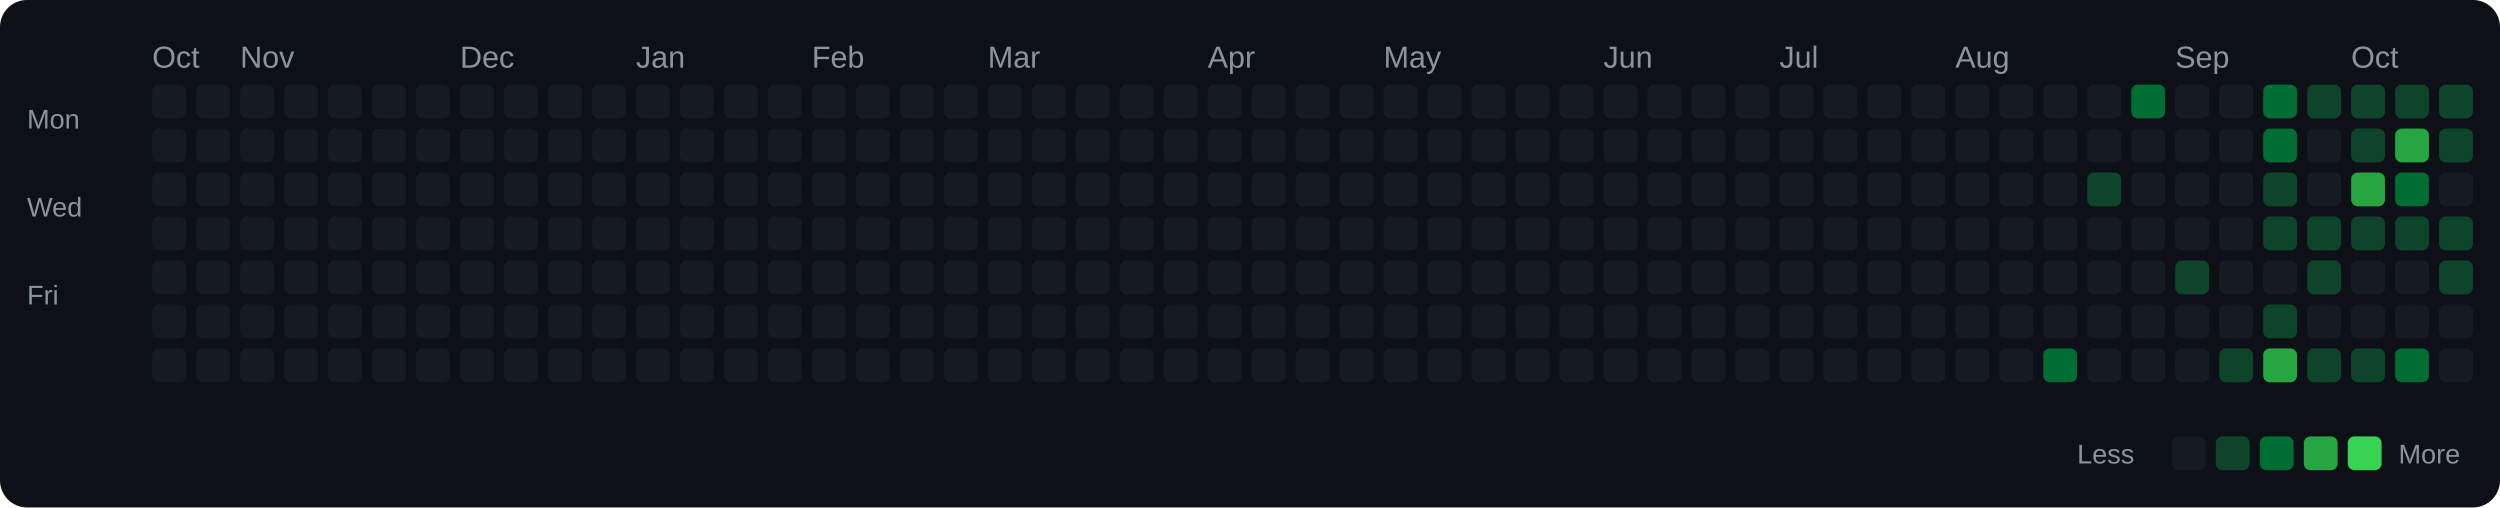
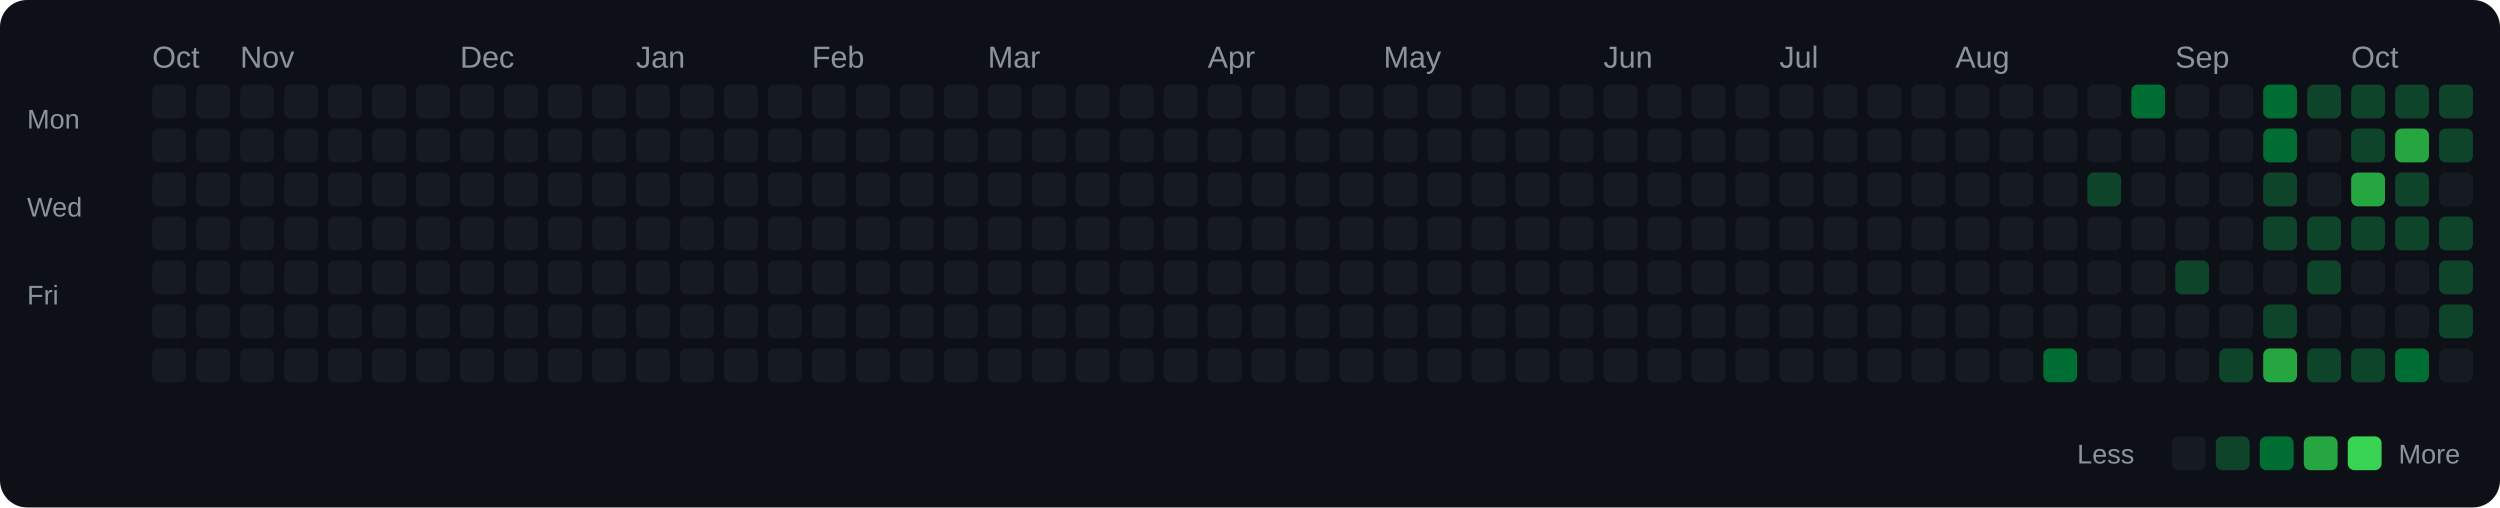
<svg xmlns="http://www.w3.org/2000/svg" width="739" height="150" viewBox="0 0 739 150" role="img" aria-labelledby="title description">
  <rect width="100%" height="100%" fill="#0d1117" rx="8" />
  <text x="45" y="20" fill="#8b949e" font-family="Arial, sans-serif" font-size="9"> Oct </text>
  <text x="71" y="20" fill="#8b949e" font-family="Arial, sans-serif" font-size="9"> Nov </text>
  <text x="136" y="20" fill="#8b949e" font-family="Arial, sans-serif" font-size="9"> Dec </text>
  <text x="188" y="20" fill="#8b949e" font-family="Arial, sans-serif" font-size="9"> Jan </text>
  <text x="240" y="20" fill="#8b949e" font-family="Arial, sans-serif" font-size="9"> Feb </text>
  <text x="292" y="20" fill="#8b949e" font-family="Arial, sans-serif" font-size="9"> Mar </text>
  <text x="357" y="20" fill="#8b949e" font-family="Arial, sans-serif" font-size="9"> Apr </text>
  <text x="409" y="20" fill="#8b949e" font-family="Arial, sans-serif" font-size="9"> May </text>
  <text x="474" y="20" fill="#8b949e" font-family="Arial, sans-serif" font-size="9"> Jun </text>
  <text x="526" y="20" fill="#8b949e" font-family="Arial, sans-serif" font-size="9"> Jul </text>
  <text x="578" y="20" fill="#8b949e" font-family="Arial, sans-serif" font-size="9"> Aug </text>
  <text x="643" y="20" fill="#8b949e" font-family="Arial, sans-serif" font-size="9"> Sep </text>
  <text x="695" y="20" fill="#8b949e" font-family="Arial, sans-serif" font-size="9"> Oct </text>
  <rect x="45" y="25" width="10" height="10" rx="2" fill="#161b22"> </rect>
  <rect x="45" y="38" width="10" height="10" rx="2" fill="#161b22"> </rect>
  <rect x="45" y="51" width="10" height="10" rx="2" fill="#161b22"> </rect>
  <rect x="45" y="64" width="10" height="10" rx="2" fill="#161b22"> </rect>
  <rect x="45" y="77" width="10" height="10" rx="2" fill="#161b22"> </rect>
  <rect x="45" y="90" width="10" height="10" rx="2" fill="#161b22"> </rect>
  <rect x="45" y="103" width="10" height="10" rx="2" fill="#161b22"> </rect>
  <rect x="58" y="25" width="10" height="10" rx="2" fill="#161b22"> </rect>
  <rect x="58" y="38" width="10" height="10" rx="2" fill="#161b22"> </rect>
  <rect x="58" y="51" width="10" height="10" rx="2" fill="#161b22"> </rect>
  <rect x="58" y="64" width="10" height="10" rx="2" fill="#161b22"> </rect>
  <rect x="58" y="77" width="10" height="10" rx="2" fill="#161b22"> </rect>
  <rect x="58" y="90" width="10" height="10" rx="2" fill="#161b22"> </rect>
  <rect x="58" y="103" width="10" height="10" rx="2" fill="#161b22"> </rect>
  <rect x="71" y="25" width="10" height="10" rx="2" fill="#161b22"> </rect>
  <rect x="71" y="38" width="10" height="10" rx="2" fill="#161b22"> </rect>
  <rect x="71" y="51" width="10" height="10" rx="2" fill="#161b22"> </rect>
  <rect x="71" y="64" width="10" height="10" rx="2" fill="#161b22"> </rect>
  <rect x="71" y="77" width="10" height="10" rx="2" fill="#161b22"> </rect>
  <rect x="71" y="90" width="10" height="10" rx="2" fill="#161b22"> </rect>
  <rect x="71" y="103" width="10" height="10" rx="2" fill="#161b22"> </rect>
  <rect x="84" y="25" width="10" height="10" rx="2" fill="#161b22"> </rect>
  <rect x="84" y="38" width="10" height="10" rx="2" fill="#161b22"> </rect>
  <rect x="84" y="51" width="10" height="10" rx="2" fill="#161b22"> </rect>
  <rect x="84" y="64" width="10" height="10" rx="2" fill="#161b22"> </rect>
  <rect x="84" y="77" width="10" height="10" rx="2" fill="#161b22"> </rect>
  <rect x="84" y="90" width="10" height="10" rx="2" fill="#161b22"> </rect>
  <rect x="84" y="103" width="10" height="10" rx="2" fill="#161b22"> </rect>
  <rect x="97" y="25" width="10" height="10" rx="2" fill="#161b22"> </rect>
  <rect x="97" y="38" width="10" height="10" rx="2" fill="#161b22"> </rect>
  <rect x="97" y="51" width="10" height="10" rx="2" fill="#161b22"> </rect>
  <rect x="97" y="64" width="10" height="10" rx="2" fill="#161b22"> </rect>
  <rect x="97" y="77" width="10" height="10" rx="2" fill="#161b22"> </rect>
  <rect x="97" y="90" width="10" height="10" rx="2" fill="#161b22"> </rect>
  <rect x="97" y="103" width="10" height="10" rx="2" fill="#161b22"> </rect>
  <rect x="110" y="25" width="10" height="10" rx="2" fill="#161b22"> </rect>
  <rect x="110" y="38" width="10" height="10" rx="2" fill="#161b22"> </rect>
  <rect x="110" y="51" width="10" height="10" rx="2" fill="#161b22"> </rect>
  <rect x="110" y="64" width="10" height="10" rx="2" fill="#161b22"> </rect>
  <rect x="110" y="77" width="10" height="10" rx="2" fill="#161b22"> </rect>
  <rect x="110" y="90" width="10" height="10" rx="2" fill="#161b22"> </rect>
  <rect x="110" y="103" width="10" height="10" rx="2" fill="#161b22"> </rect>
  <rect x="123" y="25" width="10" height="10" rx="2" fill="#161b22"> </rect>
  <rect x="123" y="38" width="10" height="10" rx="2" fill="#161b22"> </rect>
  <rect x="123" y="51" width="10" height="10" rx="2" fill="#161b22"> </rect>
  <rect x="123" y="64" width="10" height="10" rx="2" fill="#161b22"> </rect>
  <rect x="123" y="77" width="10" height="10" rx="2" fill="#161b22"> </rect>
  <rect x="123" y="90" width="10" height="10" rx="2" fill="#161b22"> </rect>
  <rect x="123" y="103" width="10" height="10" rx="2" fill="#161b22"> </rect>
  <rect x="136" y="25" width="10" height="10" rx="2" fill="#161b22"> </rect>
  <rect x="136" y="38" width="10" height="10" rx="2" fill="#161b22"> </rect>
  <rect x="136" y="51" width="10" height="10" rx="2" fill="#161b22"> </rect>
  <rect x="136" y="64" width="10" height="10" rx="2" fill="#161b22"> </rect>
  <rect x="136" y="77" width="10" height="10" rx="2" fill="#161b22"> </rect>
  <rect x="136" y="90" width="10" height="10" rx="2" fill="#161b22"> </rect>
  <rect x="136" y="103" width="10" height="10" rx="2" fill="#161b22"> </rect>
  <rect x="149" y="25" width="10" height="10" rx="2" fill="#161b22"> </rect>
  <rect x="149" y="38" width="10" height="10" rx="2" fill="#161b22"> </rect>
  <rect x="149" y="51" width="10" height="10" rx="2" fill="#161b22"> </rect>
  <rect x="149" y="64" width="10" height="10" rx="2" fill="#161b22"> </rect>
  <rect x="149" y="77" width="10" height="10" rx="2" fill="#161b22"> </rect>
  <rect x="149" y="90" width="10" height="10" rx="2" fill="#161b22"> </rect>
  <rect x="149" y="103" width="10" height="10" rx="2" fill="#161b22"> </rect>
  <rect x="162" y="25" width="10" height="10" rx="2" fill="#161b22"> </rect>
  <rect x="162" y="38" width="10" height="10" rx="2" fill="#161b22"> </rect>
  <rect x="162" y="51" width="10" height="10" rx="2" fill="#161b22"> </rect>
  <rect x="162" y="64" width="10" height="10" rx="2" fill="#161b22"> </rect>
  <rect x="162" y="77" width="10" height="10" rx="2" fill="#161b22"> </rect>
  <rect x="162" y="90" width="10" height="10" rx="2" fill="#161b22"> </rect>
  <rect x="162" y="103" width="10" height="10" rx="2" fill="#161b22"> </rect>
  <rect x="175" y="25" width="10" height="10" rx="2" fill="#161b22"> </rect>
  <rect x="175" y="38" width="10" height="10" rx="2" fill="#161b22"> </rect>
  <rect x="175" y="51" width="10" height="10" rx="2" fill="#161b22"> </rect>
  <rect x="175" y="64" width="10" height="10" rx="2" fill="#161b22"> </rect>
  <rect x="175" y="77" width="10" height="10" rx="2" fill="#161b22"> </rect>
  <rect x="175" y="90" width="10" height="10" rx="2" fill="#161b22"> </rect>
  <rect x="175" y="103" width="10" height="10" rx="2" fill="#161b22"> </rect>
  <rect x="188" y="25" width="10" height="10" rx="2" fill="#161b22"> </rect>
  <rect x="188" y="38" width="10" height="10" rx="2" fill="#161b22"> </rect>
  <rect x="188" y="51" width="10" height="10" rx="2" fill="#161b22"> </rect>
  <rect x="188" y="64" width="10" height="10" rx="2" fill="#161b22"> </rect>
  <rect x="188" y="77" width="10" height="10" rx="2" fill="#161b22"> </rect>
  <rect x="188" y="90" width="10" height="10" rx="2" fill="#161b22"> </rect>
  <rect x="188" y="103" width="10" height="10" rx="2" fill="#161b22"> </rect>
  <rect x="201" y="25" width="10" height="10" rx="2" fill="#161b22"> </rect>
  <rect x="201" y="38" width="10" height="10" rx="2" fill="#161b22"> </rect>
  <rect x="201" y="51" width="10" height="10" rx="2" fill="#161b22"> </rect>
  <rect x="201" y="64" width="10" height="10" rx="2" fill="#161b22"> </rect>
  <rect x="201" y="77" width="10" height="10" rx="2" fill="#161b22"> </rect>
  <rect x="201" y="90" width="10" height="10" rx="2" fill="#161b22"> </rect>
  <rect x="201" y="103" width="10" height="10" rx="2" fill="#161b22"> </rect>
  <rect x="214" y="25" width="10" height="10" rx="2" fill="#161b22"> </rect>
  <rect x="214" y="38" width="10" height="10" rx="2" fill="#161b22"> </rect>
  <rect x="214" y="51" width="10" height="10" rx="2" fill="#161b22"> </rect>
  <rect x="214" y="64" width="10" height="10" rx="2" fill="#161b22"> </rect>
  <rect x="214" y="77" width="10" height="10" rx="2" fill="#161b22"> </rect>
  <rect x="214" y="90" width="10" height="10" rx="2" fill="#161b22"> </rect>
  <rect x="214" y="103" width="10" height="10" rx="2" fill="#161b22"> </rect>
  <rect x="227" y="25" width="10" height="10" rx="2" fill="#161b22"> </rect>
  <rect x="227" y="38" width="10" height="10" rx="2" fill="#161b22"> </rect>
  <rect x="227" y="51" width="10" height="10" rx="2" fill="#161b22"> </rect>
  <rect x="227" y="64" width="10" height="10" rx="2" fill="#161b22"> </rect>
  <rect x="227" y="77" width="10" height="10" rx="2" fill="#161b22"> </rect>
  <rect x="227" y="90" width="10" height="10" rx="2" fill="#161b22"> </rect>
  <rect x="227" y="103" width="10" height="10" rx="2" fill="#161b22"> </rect>
  <rect x="240" y="25" width="10" height="10" rx="2" fill="#161b22"> </rect>
  <rect x="240" y="38" width="10" height="10" rx="2" fill="#161b22"> </rect>
  <rect x="240" y="51" width="10" height="10" rx="2" fill="#161b22"> </rect>
  <rect x="240" y="64" width="10" height="10" rx="2" fill="#161b22"> </rect>
  <rect x="240" y="77" width="10" height="10" rx="2" fill="#161b22"> </rect>
  <rect x="240" y="90" width="10" height="10" rx="2" fill="#161b22"> </rect>
  <rect x="240" y="103" width="10" height="10" rx="2" fill="#161b22"> </rect>
  <rect x="253" y="25" width="10" height="10" rx="2" fill="#161b22"> </rect>
  <rect x="253" y="38" width="10" height="10" rx="2" fill="#161b22"> </rect>
  <rect x="253" y="51" width="10" height="10" rx="2" fill="#161b22"> </rect>
  <rect x="253" y="64" width="10" height="10" rx="2" fill="#161b22"> </rect>
  <rect x="253" y="77" width="10" height="10" rx="2" fill="#161b22"> </rect>
  <rect x="253" y="90" width="10" height="10" rx="2" fill="#161b22"> </rect>
  <rect x="253" y="103" width="10" height="10" rx="2" fill="#161b22"> </rect>
  <rect x="266" y="25" width="10" height="10" rx="2" fill="#161b22"> </rect>
  <rect x="266" y="38" width="10" height="10" rx="2" fill="#161b22"> </rect>
  <rect x="266" y="51" width="10" height="10" rx="2" fill="#161b22"> </rect>
  <rect x="266" y="64" width="10" height="10" rx="2" fill="#161b22"> </rect>
  <rect x="266" y="77" width="10" height="10" rx="2" fill="#161b22"> </rect>
  <rect x="266" y="90" width="10" height="10" rx="2" fill="#161b22"> </rect>
  <rect x="266" y="103" width="10" height="10" rx="2" fill="#161b22"> </rect>
  <rect x="279" y="25" width="10" height="10" rx="2" fill="#161b22"> </rect>
  <rect x="279" y="38" width="10" height="10" rx="2" fill="#161b22"> </rect>
  <rect x="279" y="51" width="10" height="10" rx="2" fill="#161b22"> </rect>
  <rect x="279" y="64" width="10" height="10" rx="2" fill="#161b22"> </rect>
  <rect x="279" y="77" width="10" height="10" rx="2" fill="#161b22"> </rect>
  <rect x="279" y="90" width="10" height="10" rx="2" fill="#161b22"> </rect>
  <rect x="279" y="103" width="10" height="10" rx="2" fill="#161b22"> </rect>
  <rect x="292" y="25" width="10" height="10" rx="2" fill="#161b22"> </rect>
  <rect x="292" y="38" width="10" height="10" rx="2" fill="#161b22"> </rect>
  <rect x="292" y="51" width="10" height="10" rx="2" fill="#161b22"> </rect>
  <rect x="292" y="64" width="10" height="10" rx="2" fill="#161b22"> </rect>
  <rect x="292" y="77" width="10" height="10" rx="2" fill="#161b22"> </rect>
  <rect x="292" y="90" width="10" height="10" rx="2" fill="#161b22"> </rect>
  <rect x="292" y="103" width="10" height="10" rx="2" fill="#161b22"> </rect>
  <rect x="305" y="25" width="10" height="10" rx="2" fill="#161b22"> </rect>
  <rect x="305" y="38" width="10" height="10" rx="2" fill="#161b22"> </rect>
  <rect x="305" y="51" width="10" height="10" rx="2" fill="#161b22"> </rect>
  <rect x="305" y="64" width="10" height="10" rx="2" fill="#161b22"> </rect>
  <rect x="305" y="77" width="10" height="10" rx="2" fill="#161b22"> </rect>
  <rect x="305" y="90" width="10" height="10" rx="2" fill="#161b22"> </rect>
  <rect x="305" y="103" width="10" height="10" rx="2" fill="#161b22"> </rect>
  <rect x="318" y="25" width="10" height="10" rx="2" fill="#161b22"> </rect>
  <rect x="318" y="38" width="10" height="10" rx="2" fill="#161b22"> </rect>
  <rect x="318" y="51" width="10" height="10" rx="2" fill="#161b22"> </rect>
  <rect x="318" y="64" width="10" height="10" rx="2" fill="#161b22"> </rect>
  <rect x="318" y="77" width="10" height="10" rx="2" fill="#161b22"> </rect>
  <rect x="318" y="90" width="10" height="10" rx="2" fill="#161b22"> </rect>
  <rect x="318" y="103" width="10" height="10" rx="2" fill="#161b22"> </rect>
  <rect x="331" y="25" width="10" height="10" rx="2" fill="#161b22"> </rect>
  <rect x="331" y="38" width="10" height="10" rx="2" fill="#161b22"> </rect>
  <rect x="331" y="51" width="10" height="10" rx="2" fill="#161b22"> </rect>
  <rect x="331" y="64" width="10" height="10" rx="2" fill="#161b22"> </rect>
  <rect x="331" y="77" width="10" height="10" rx="2" fill="#161b22"> </rect>
  <rect x="331" y="90" width="10" height="10" rx="2" fill="#161b22"> </rect>
  <rect x="331" y="103" width="10" height="10" rx="2" fill="#161b22"> </rect>
  <rect x="344" y="25" width="10" height="10" rx="2" fill="#161b22"> </rect>
  <rect x="344" y="38" width="10" height="10" rx="2" fill="#161b22"> </rect>
  <rect x="344" y="51" width="10" height="10" rx="2" fill="#161b22"> </rect>
  <rect x="344" y="64" width="10" height="10" rx="2" fill="#161b22"> </rect>
  <rect x="344" y="77" width="10" height="10" rx="2" fill="#161b22"> </rect>
  <rect x="344" y="90" width="10" height="10" rx="2" fill="#161b22"> </rect>
  <rect x="344" y="103" width="10" height="10" rx="2" fill="#161b22"> </rect>
  <rect x="357" y="25" width="10" height="10" rx="2" fill="#161b22"> </rect>
  <rect x="357" y="38" width="10" height="10" rx="2" fill="#161b22"> </rect>
  <rect x="357" y="51" width="10" height="10" rx="2" fill="#161b22"> </rect>
  <rect x="357" y="64" width="10" height="10" rx="2" fill="#161b22"> </rect>
  <rect x="357" y="77" width="10" height="10" rx="2" fill="#161b22"> </rect>
  <rect x="357" y="90" width="10" height="10" rx="2" fill="#161b22"> </rect>
  <rect x="357" y="103" width="10" height="10" rx="2" fill="#161b22"> </rect>
  <rect x="370" y="25" width="10" height="10" rx="2" fill="#161b22"> </rect>
  <rect x="370" y="38" width="10" height="10" rx="2" fill="#161b22"> </rect>
  <rect x="370" y="51" width="10" height="10" rx="2" fill="#161b22"> </rect>
  <rect x="370" y="64" width="10" height="10" rx="2" fill="#161b22"> </rect>
  <rect x="370" y="77" width="10" height="10" rx="2" fill="#161b22"> </rect>
  <rect x="370" y="90" width="10" height="10" rx="2" fill="#161b22"> </rect>
  <rect x="370" y="103" width="10" height="10" rx="2" fill="#161b22"> </rect>
  <rect x="383" y="25" width="10" height="10" rx="2" fill="#161b22"> </rect>
  <rect x="383" y="38" width="10" height="10" rx="2" fill="#161b22"> </rect>
  <rect x="383" y="51" width="10" height="10" rx="2" fill="#161b22"> </rect>
  <rect x="383" y="64" width="10" height="10" rx="2" fill="#161b22"> </rect>
  <rect x="383" y="77" width="10" height="10" rx="2" fill="#161b22"> </rect>
  <rect x="383" y="90" width="10" height="10" rx="2" fill="#161b22"> </rect>
  <rect x="383" y="103" width="10" height="10" rx="2" fill="#161b22"> </rect>
  <rect x="396" y="25" width="10" height="10" rx="2" fill="#161b22"> </rect>
  <rect x="396" y="38" width="10" height="10" rx="2" fill="#161b22"> </rect>
  <rect x="396" y="51" width="10" height="10" rx="2" fill="#161b22"> </rect>
  <rect x="396" y="64" width="10" height="10" rx="2" fill="#161b22"> </rect>
  <rect x="396" y="77" width="10" height="10" rx="2" fill="#161b22"> </rect>
  <rect x="396" y="90" width="10" height="10" rx="2" fill="#161b22"> </rect>
  <rect x="396" y="103" width="10" height="10" rx="2" fill="#161b22"> </rect>
  <rect x="409" y="25" width="10" height="10" rx="2" fill="#161b22"> </rect>
  <rect x="409" y="38" width="10" height="10" rx="2" fill="#161b22"> </rect>
  <rect x="409" y="51" width="10" height="10" rx="2" fill="#161b22"> </rect>
  <rect x="409" y="64" width="10" height="10" rx="2" fill="#161b22"> </rect>
  <rect x="409" y="77" width="10" height="10" rx="2" fill="#161b22"> </rect>
  <rect x="409" y="90" width="10" height="10" rx="2" fill="#161b22"> </rect>
  <rect x="409" y="103" width="10" height="10" rx="2" fill="#161b22"> </rect>
  <rect x="422" y="25" width="10" height="10" rx="2" fill="#161b22"> </rect>
  <rect x="422" y="38" width="10" height="10" rx="2" fill="#161b22"> </rect>
  <rect x="422" y="51" width="10" height="10" rx="2" fill="#161b22"> </rect>
  <rect x="422" y="64" width="10" height="10" rx="2" fill="#161b22"> </rect>
  <rect x="422" y="77" width="10" height="10" rx="2" fill="#161b22"> </rect>
  <rect x="422" y="90" width="10" height="10" rx="2" fill="#161b22"> </rect>
  <rect x="422" y="103" width="10" height="10" rx="2" fill="#161b22"> </rect>
  <rect x="435" y="25" width="10" height="10" rx="2" fill="#161b22"> </rect>
  <rect x="435" y="38" width="10" height="10" rx="2" fill="#161b22"> </rect>
  <rect x="435" y="51" width="10" height="10" rx="2" fill="#161b22"> </rect>
  <rect x="435" y="64" width="10" height="10" rx="2" fill="#161b22"> </rect>
  <rect x="435" y="77" width="10" height="10" rx="2" fill="#161b22"> </rect>
  <rect x="435" y="90" width="10" height="10" rx="2" fill="#161b22"> </rect>
  <rect x="435" y="103" width="10" height="10" rx="2" fill="#161b22"> </rect>
  <rect x="448" y="25" width="10" height="10" rx="2" fill="#161b22"> </rect>
  <rect x="448" y="38" width="10" height="10" rx="2" fill="#161b22"> </rect>
  <rect x="448" y="51" width="10" height="10" rx="2" fill="#161b22"> </rect>
  <rect x="448" y="64" width="10" height="10" rx="2" fill="#161b22"> </rect>
  <rect x="448" y="77" width="10" height="10" rx="2" fill="#161b22"> </rect>
  <rect x="448" y="90" width="10" height="10" rx="2" fill="#161b22"> </rect>
  <rect x="448" y="103" width="10" height="10" rx="2" fill="#161b22"> </rect>
  <rect x="461" y="25" width="10" height="10" rx="2" fill="#161b22"> </rect>
  <rect x="461" y="38" width="10" height="10" rx="2" fill="#161b22"> </rect>
  <rect x="461" y="51" width="10" height="10" rx="2" fill="#161b22"> </rect>
  <rect x="461" y="64" width="10" height="10" rx="2" fill="#161b22"> </rect>
  <rect x="461" y="77" width="10" height="10" rx="2" fill="#161b22"> </rect>
  <rect x="461" y="90" width="10" height="10" rx="2" fill="#161b22"> </rect>
  <rect x="461" y="103" width="10" height="10" rx="2" fill="#161b22"> </rect>
  <rect x="474" y="25" width="10" height="10" rx="2" fill="#161b22"> </rect>
  <rect x="474" y="38" width="10" height="10" rx="2" fill="#161b22"> </rect>
  <rect x="474" y="51" width="10" height="10" rx="2" fill="#161b22"> </rect>
  <rect x="474" y="64" width="10" height="10" rx="2" fill="#161b22"> </rect>
  <rect x="474" y="77" width="10" height="10" rx="2" fill="#161b22"> </rect>
  <rect x="474" y="90" width="10" height="10" rx="2" fill="#161b22"> </rect>
  <rect x="474" y="103" width="10" height="10" rx="2" fill="#161b22"> </rect>
  <rect x="487" y="25" width="10" height="10" rx="2" fill="#161b22"> </rect>
  <rect x="487" y="38" width="10" height="10" rx="2" fill="#161b22"> </rect>
  <rect x="487" y="51" width="10" height="10" rx="2" fill="#161b22"> </rect>
  <rect x="487" y="64" width="10" height="10" rx="2" fill="#161b22"> </rect>
  <rect x="487" y="77" width="10" height="10" rx="2" fill="#161b22"> </rect>
  <rect x="487" y="90" width="10" height="10" rx="2" fill="#161b22"> </rect>
  <rect x="487" y="103" width="10" height="10" rx="2" fill="#161b22"> </rect>
  <rect x="500" y="25" width="10" height="10" rx="2" fill="#161b22"> </rect>
  <rect x="500" y="38" width="10" height="10" rx="2" fill="#161b22"> </rect>
  <rect x="500" y="51" width="10" height="10" rx="2" fill="#161b22"> </rect>
  <rect x="500" y="64" width="10" height="10" rx="2" fill="#161b22"> </rect>
  <rect x="500" y="77" width="10" height="10" rx="2" fill="#161b22"> </rect>
  <rect x="500" y="90" width="10" height="10" rx="2" fill="#161b22"> </rect>
  <rect x="500" y="103" width="10" height="10" rx="2" fill="#161b22"> </rect>
  <rect x="513" y="25" width="10" height="10" rx="2" fill="#161b22"> </rect>
  <rect x="513" y="38" width="10" height="10" rx="2" fill="#161b22"> </rect>
  <rect x="513" y="51" width="10" height="10" rx="2" fill="#161b22"> </rect>
  <rect x="513" y="64" width="10" height="10" rx="2" fill="#161b22"> </rect>
  <rect x="513" y="77" width="10" height="10" rx="2" fill="#161b22"> </rect>
  <rect x="513" y="90" width="10" height="10" rx="2" fill="#161b22"> </rect>
  <rect x="513" y="103" width="10" height="10" rx="2" fill="#161b22"> </rect>
  <rect x="526" y="25" width="10" height="10" rx="2" fill="#161b22"> </rect>
  <rect x="526" y="38" width="10" height="10" rx="2" fill="#161b22"> </rect>
  <rect x="526" y="51" width="10" height="10" rx="2" fill="#161b22"> </rect>
  <rect x="526" y="64" width="10" height="10" rx="2" fill="#161b22"> </rect>
  <rect x="526" y="77" width="10" height="10" rx="2" fill="#161b22"> </rect>
  <rect x="526" y="90" width="10" height="10" rx="2" fill="#161b22"> </rect>
  <rect x="526" y="103" width="10" height="10" rx="2" fill="#161b22"> </rect>
  <rect x="539" y="25" width="10" height="10" rx="2" fill="#161b22"> </rect>
  <rect x="539" y="38" width="10" height="10" rx="2" fill="#161b22"> </rect>
  <rect x="539" y="51" width="10" height="10" rx="2" fill="#161b22"> </rect>
  <rect x="539" y="64" width="10" height="10" rx="2" fill="#161b22"> </rect>
  <rect x="539" y="77" width="10" height="10" rx="2" fill="#161b22"> </rect>
  <rect x="539" y="90" width="10" height="10" rx="2" fill="#161b22"> </rect>
  <rect x="539" y="103" width="10" height="10" rx="2" fill="#161b22"> </rect>
  <rect x="552" y="25" width="10" height="10" rx="2" fill="#161b22"> </rect>
  <rect x="552" y="38" width="10" height="10" rx="2" fill="#161b22"> </rect>
  <rect x="552" y="51" width="10" height="10" rx="2" fill="#161b22"> </rect>
  <rect x="552" y="64" width="10" height="10" rx="2" fill="#161b22"> </rect>
  <rect x="552" y="77" width="10" height="10" rx="2" fill="#161b22"> </rect>
  <rect x="552" y="90" width="10" height="10" rx="2" fill="#161b22"> </rect>
  <rect x="552" y="103" width="10" height="10" rx="2" fill="#161b22"> </rect>
  <rect x="565" y="25" width="10" height="10" rx="2" fill="#161b22"> </rect>
  <rect x="565" y="38" width="10" height="10" rx="2" fill="#161b22"> </rect>
  <rect x="565" y="51" width="10" height="10" rx="2" fill="#161b22"> </rect>
  <rect x="565" y="64" width="10" height="10" rx="2" fill="#161b22"> </rect>
  <rect x="565" y="77" width="10" height="10" rx="2" fill="#161b22"> </rect>
  <rect x="565" y="90" width="10" height="10" rx="2" fill="#161b22"> </rect>
  <rect x="565" y="103" width="10" height="10" rx="2" fill="#161b22"> </rect>
  <rect x="578" y="25" width="10" height="10" rx="2" fill="#161b22"> </rect>
  <rect x="578" y="38" width="10" height="10" rx="2" fill="#161b22"> </rect>
  <rect x="578" y="51" width="10" height="10" rx="2" fill="#161b22"> </rect>
  <rect x="578" y="64" width="10" height="10" rx="2" fill="#161b22"> </rect>
  <rect x="578" y="77" width="10" height="10" rx="2" fill="#161b22"> </rect>
  <rect x="578" y="90" width="10" height="10" rx="2" fill="#161b22"> </rect>
  <rect x="578" y="103" width="10" height="10" rx="2" fill="#161b22"> </rect>
  <rect x="591" y="25" width="10" height="10" rx="2" fill="#161b22"> </rect>
  <rect x="591" y="38" width="10" height="10" rx="2" fill="#161b22"> </rect>
  <rect x="591" y="51" width="10" height="10" rx="2" fill="#161b22"> </rect>
  <rect x="591" y="64" width="10" height="10" rx="2" fill="#161b22"> </rect>
  <rect x="591" y="77" width="10" height="10" rx="2" fill="#161b22"> </rect>
  <rect x="591" y="90" width="10" height="10" rx="2" fill="#161b22"> </rect>
  <rect x="591" y="103" width="10" height="10" rx="2" fill="#161b22"> </rect>
  <rect x="604" y="25" width="10" height="10" rx="2" fill="#161b22"> </rect>
  <rect x="604" y="38" width="10" height="10" rx="2" fill="#161b22"> </rect>
  <rect x="604" y="51" width="10" height="10" rx="2" fill="#161b22"> </rect>
  <rect x="604" y="64" width="10" height="10" rx="2" fill="#161b22"> </rect>
  <rect x="604" y="77" width="10" height="10" rx="2" fill="#161b22"> </rect>
  <rect x="604" y="90" width="10" height="10" rx="2" fill="#161b22"> </rect>
  <rect x="604" y="103" width="10" height="10" rx="2" fill="#006d32"> </rect>
  <rect x="617" y="25" width="10" height="10" rx="2" fill="#161b22"> </rect>
  <rect x="617" y="38" width="10" height="10" rx="2" fill="#161b22"> </rect>
  <rect x="617" y="51" width="10" height="10" rx="2" fill="#0e4429"> </rect>
  <rect x="617" y="64" width="10" height="10" rx="2" fill="#161b22"> </rect>
  <rect x="617" y="77" width="10" height="10" rx="2" fill="#161b22"> </rect>
  <rect x="617" y="90" width="10" height="10" rx="2" fill="#161b22"> </rect>
  <rect x="617" y="103" width="10" height="10" rx="2" fill="#161b22"> </rect>
  <rect x="630" y="25" width="10" height="10" rx="2" fill="#006d32"> </rect>
  <rect x="630" y="38" width="10" height="10" rx="2" fill="#161b22"> </rect>
  <rect x="630" y="51" width="10" height="10" rx="2" fill="#161b22"> </rect>
  <rect x="630" y="64" width="10" height="10" rx="2" fill="#161b22"> </rect>
  <rect x="630" y="77" width="10" height="10" rx="2" fill="#161b22"> </rect>
  <rect x="630" y="90" width="10" height="10" rx="2" fill="#161b22"> </rect>
  <rect x="630" y="103" width="10" height="10" rx="2" fill="#161b22"> </rect>
  <rect x="643" y="25" width="10" height="10" rx="2" fill="#161b22"> </rect>
  <rect x="643" y="38" width="10" height="10" rx="2" fill="#161b22"> </rect>
  <rect x="643" y="51" width="10" height="10" rx="2" fill="#161b22"> </rect>
  <rect x="643" y="64" width="10" height="10" rx="2" fill="#161b22"> </rect>
  <rect x="643" y="77" width="10" height="10" rx="2" fill="#0e4429"> </rect>
  <rect x="643" y="90" width="10" height="10" rx="2" fill="#161b22"> </rect>
  <rect x="643" y="103" width="10" height="10" rx="2" fill="#161b22"> </rect>
  <rect x="656" y="25" width="10" height="10" rx="2" fill="#161b22"> </rect>
  <rect x="656" y="38" width="10" height="10" rx="2" fill="#161b22"> </rect>
  <rect x="656" y="51" width="10" height="10" rx="2" fill="#161b22"> </rect>
  <rect x="656" y="64" width="10" height="10" rx="2" fill="#161b22"> </rect>
  <rect x="656" y="77" width="10" height="10" rx="2" fill="#161b22"> </rect>
  <rect x="656" y="90" width="10" height="10" rx="2" fill="#161b22"> </rect>
  <rect x="656" y="103" width="10" height="10" rx="2" fill="#0e4429"> </rect>
  <rect x="669" y="25" width="10" height="10" rx="2" fill="#006d32"> </rect>
  <rect x="669" y="38" width="10" height="10" rx="2" fill="#006d32"> </rect>
  <rect x="669" y="51" width="10" height="10" rx="2" fill="#0e4429"> </rect>
  <rect x="669" y="64" width="10" height="10" rx="2" fill="#0e4429"> </rect>
  <rect x="669" y="77" width="10" height="10" rx="2" fill="#161b22"> </rect>
  <rect x="669" y="90" width="10" height="10" rx="2" fill="#0e4429"> </rect>
  <rect x="669" y="103" width="10" height="10" rx="2" fill="#26a641"> </rect>
  <rect x="682" y="25" width="10" height="10" rx="2" fill="#0e4429"> </rect>
  <rect x="682" y="38" width="10" height="10" rx="2" fill="#161b22"> </rect>
  <rect x="682" y="51" width="10" height="10" rx="2" fill="#161b22"> </rect>
  <rect x="682" y="64" width="10" height="10" rx="2" fill="#0e4429"> </rect>
  <rect x="682" y="77" width="10" height="10" rx="2" fill="#0e4429"> </rect>
  <rect x="682" y="90" width="10" height="10" rx="2" fill="#161b22"> </rect>
  <rect x="682" y="103" width="10" height="10" rx="2" fill="#0e4429"> </rect>
  <rect x="695" y="25" width="10" height="10" rx="2" fill="#0e4429"> </rect>
  <rect x="695" y="38" width="10" height="10" rx="2" fill="#0e4429"> </rect>
  <rect x="695" y="51" width="10" height="10" rx="2" fill="#26a641"> </rect>
  <rect x="695" y="64" width="10" height="10" rx="2" fill="#0e4429"> </rect>
  <rect x="695" y="77" width="10" height="10" rx="2" fill="#161b22"> </rect>
  <rect x="695" y="90" width="10" height="10" rx="2" fill="#161b22"> </rect>
  <rect x="695" y="103" width="10" height="10" rx="2" fill="#0e4429"> </rect>
  <rect x="708" y="25" width="10" height="10" rx="2" fill="#0e4429"> </rect>
  <rect x="708" y="38" width="10" height="10" rx="2" fill="#26a641"> </rect>
-   <rect x="708" y="51" width="10" height="10" rx="2" fill="#006d32"> </rect>
+   <rect x="708" y="51" width="10" height="10" rx="2" fill="#0e4429"> </rect>
  <rect x="708" y="64" width="10" height="10" rx="2" fill="#0e4429"> </rect>
  <rect x="708" y="77" width="10" height="10" rx="2" fill="#161b22"> </rect>
  <rect x="708" y="90" width="10" height="10" rx="2" fill="#161b22"> </rect>
  <rect x="708" y="103" width="10" height="10" rx="2" fill="#006d32"> </rect>
  <rect x="721" y="25" width="10" height="10" rx="2" fill="#0e4429"> </rect>
  <rect x="721" y="38" width="10" height="10" rx="2" fill="#0e4429"> </rect>
  <rect x="721" y="51" width="10" height="10" rx="2" fill="#161b22"> </rect>
  <rect x="721" y="64" width="10" height="10" rx="2" fill="#0e4429"> </rect>
  <rect x="721" y="77" width="10" height="10" rx="2" fill="#0e4429"> </rect>
-   <rect x="721" y="90" width="10" height="10" rx="2" fill="#161b22"> </rect>
+   <rect x="721" y="90" width="10" height="10" rx="2" fill="#0e4429"> </rect>
  <rect x="721" y="103" width="10" height="10" rx="2" fill="#161b22"> </rect>
  <text x="8" y="38" fill="#8b949e" font-family="Arial, sans-serif" font-size="8">Mon</text>
  <text x="8" y="64" fill="#8b949e" font-family="Arial, sans-serif" font-size="8">Wed</text>
  <text x="8" y="90" fill="#8b949e" font-family="Arial, sans-serif" font-size="8">Fri</text>
  <text x="614" y="137" fill="#8b949e" font-family="Arial, sans-serif" font-size="8">Less</text>
  <rect x="642" y="129" width="10" height="10" rx="2" fill="#161b22" />
  <rect x="655" y="129" width="10" height="10" rx="2" fill="#0e4429" />
  <rect x="668" y="129" width="10" height="10" rx="2" fill="#006d32" />
  <rect x="681" y="129" width="10" height="10" rx="2" fill="#26a641" />
  <rect x="694" y="129" width="10" height="10" rx="2" fill="#39d353" />
  <text x="709" y="137" fill="#8b949e" font-family="Arial, sans-serif" font-size="8">More</text>
</svg>
